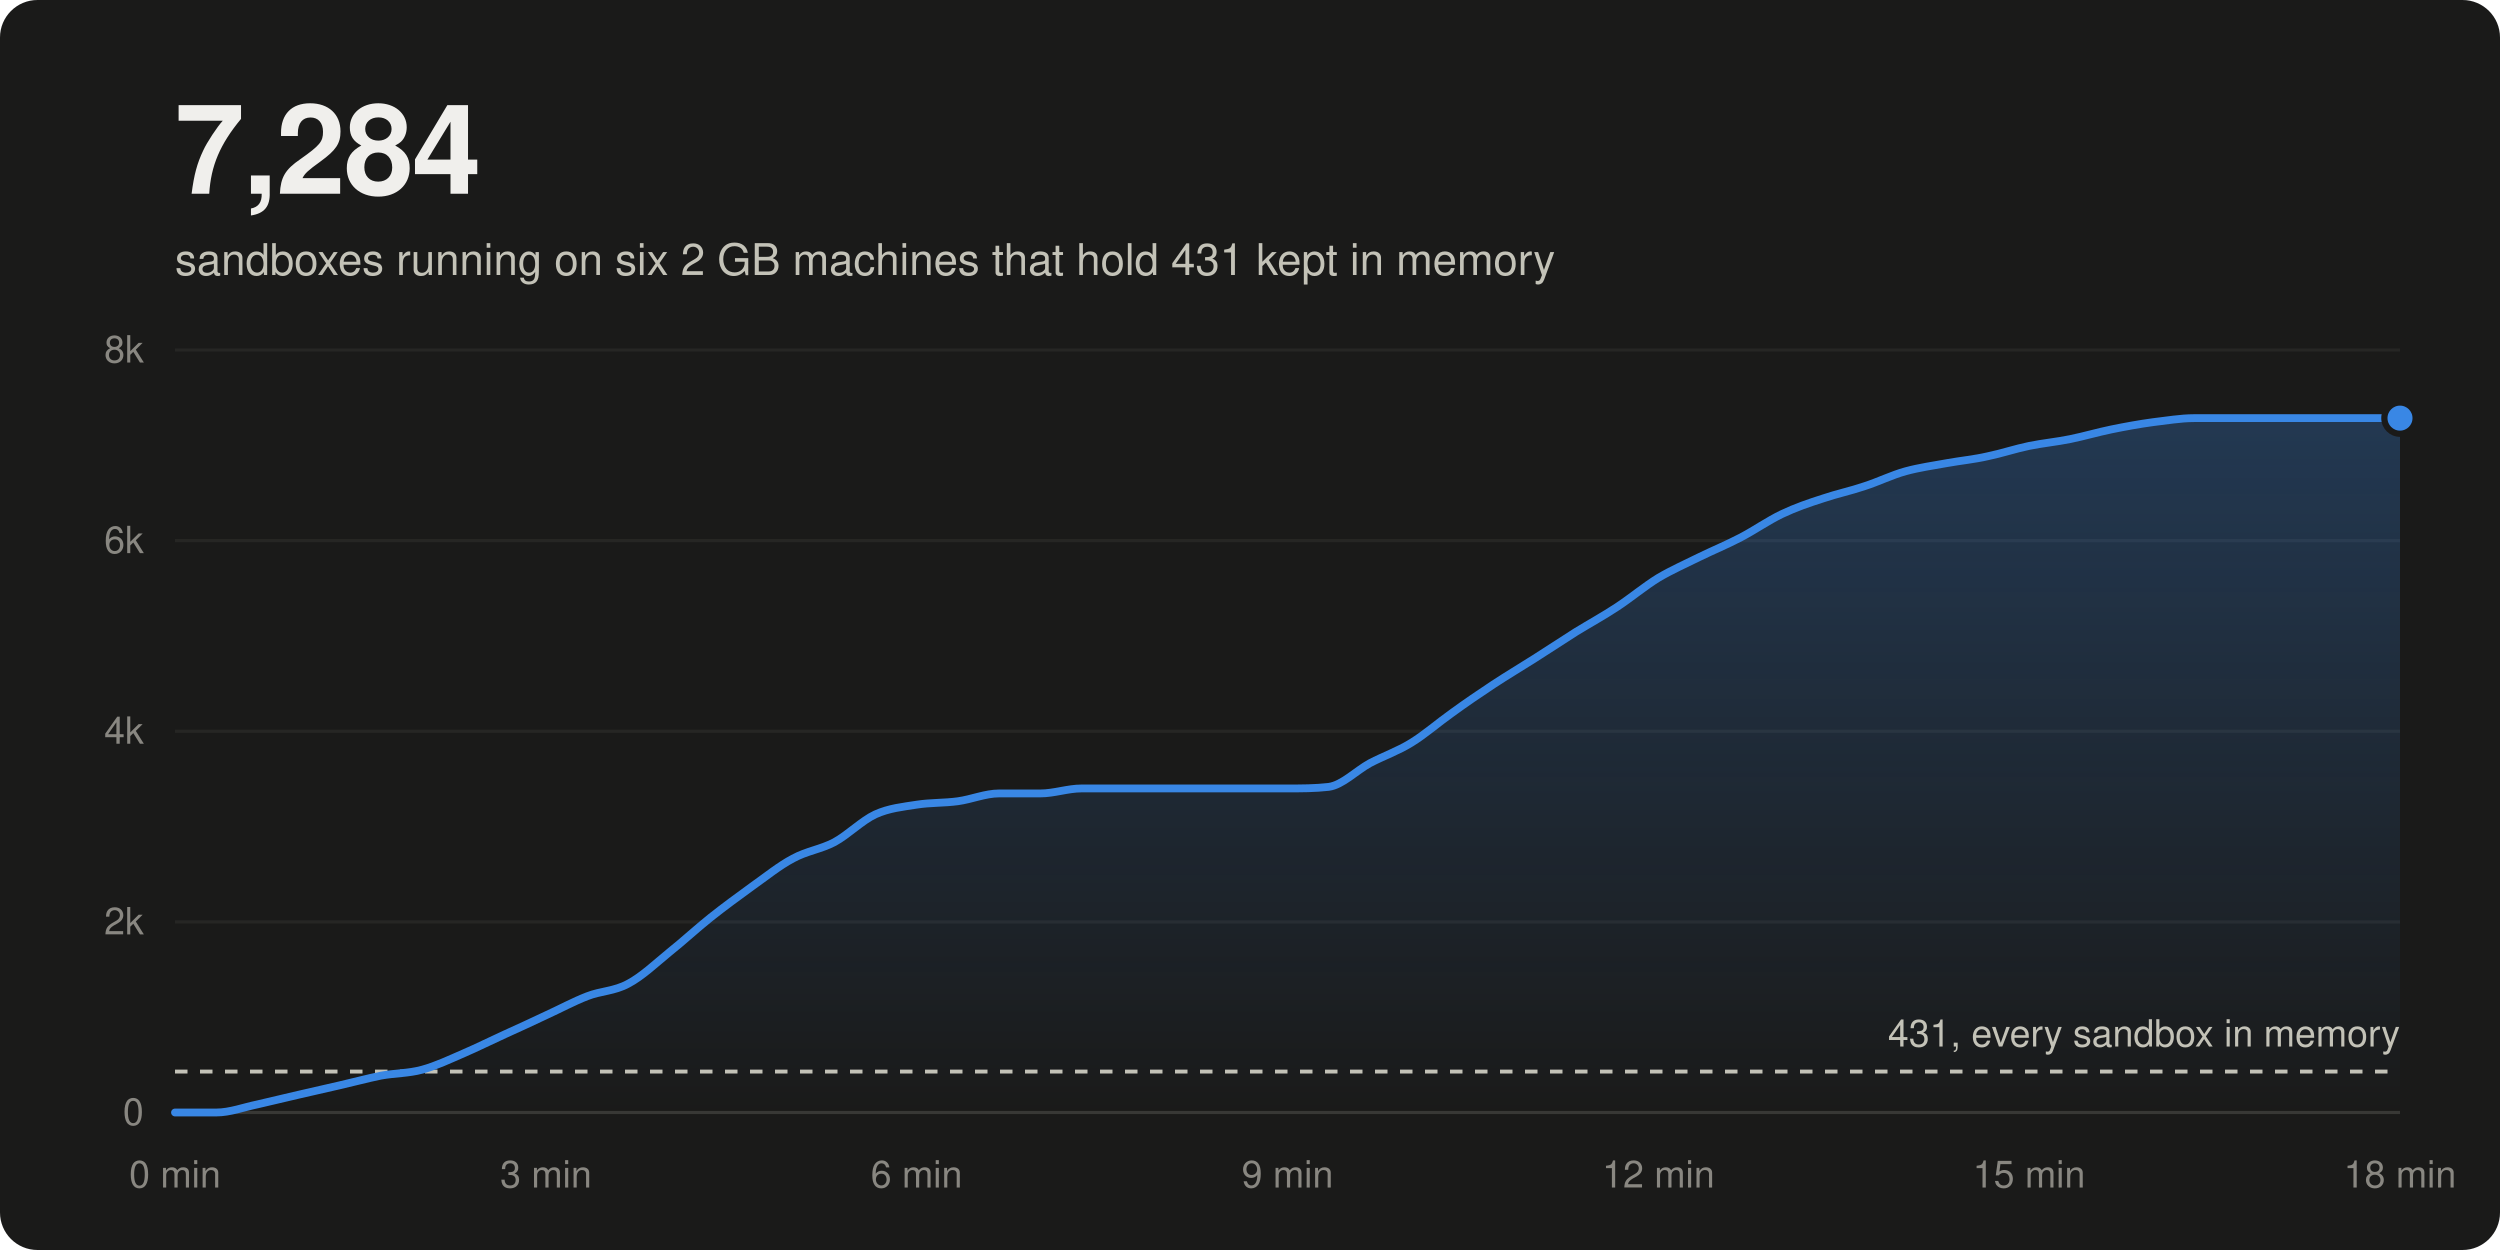
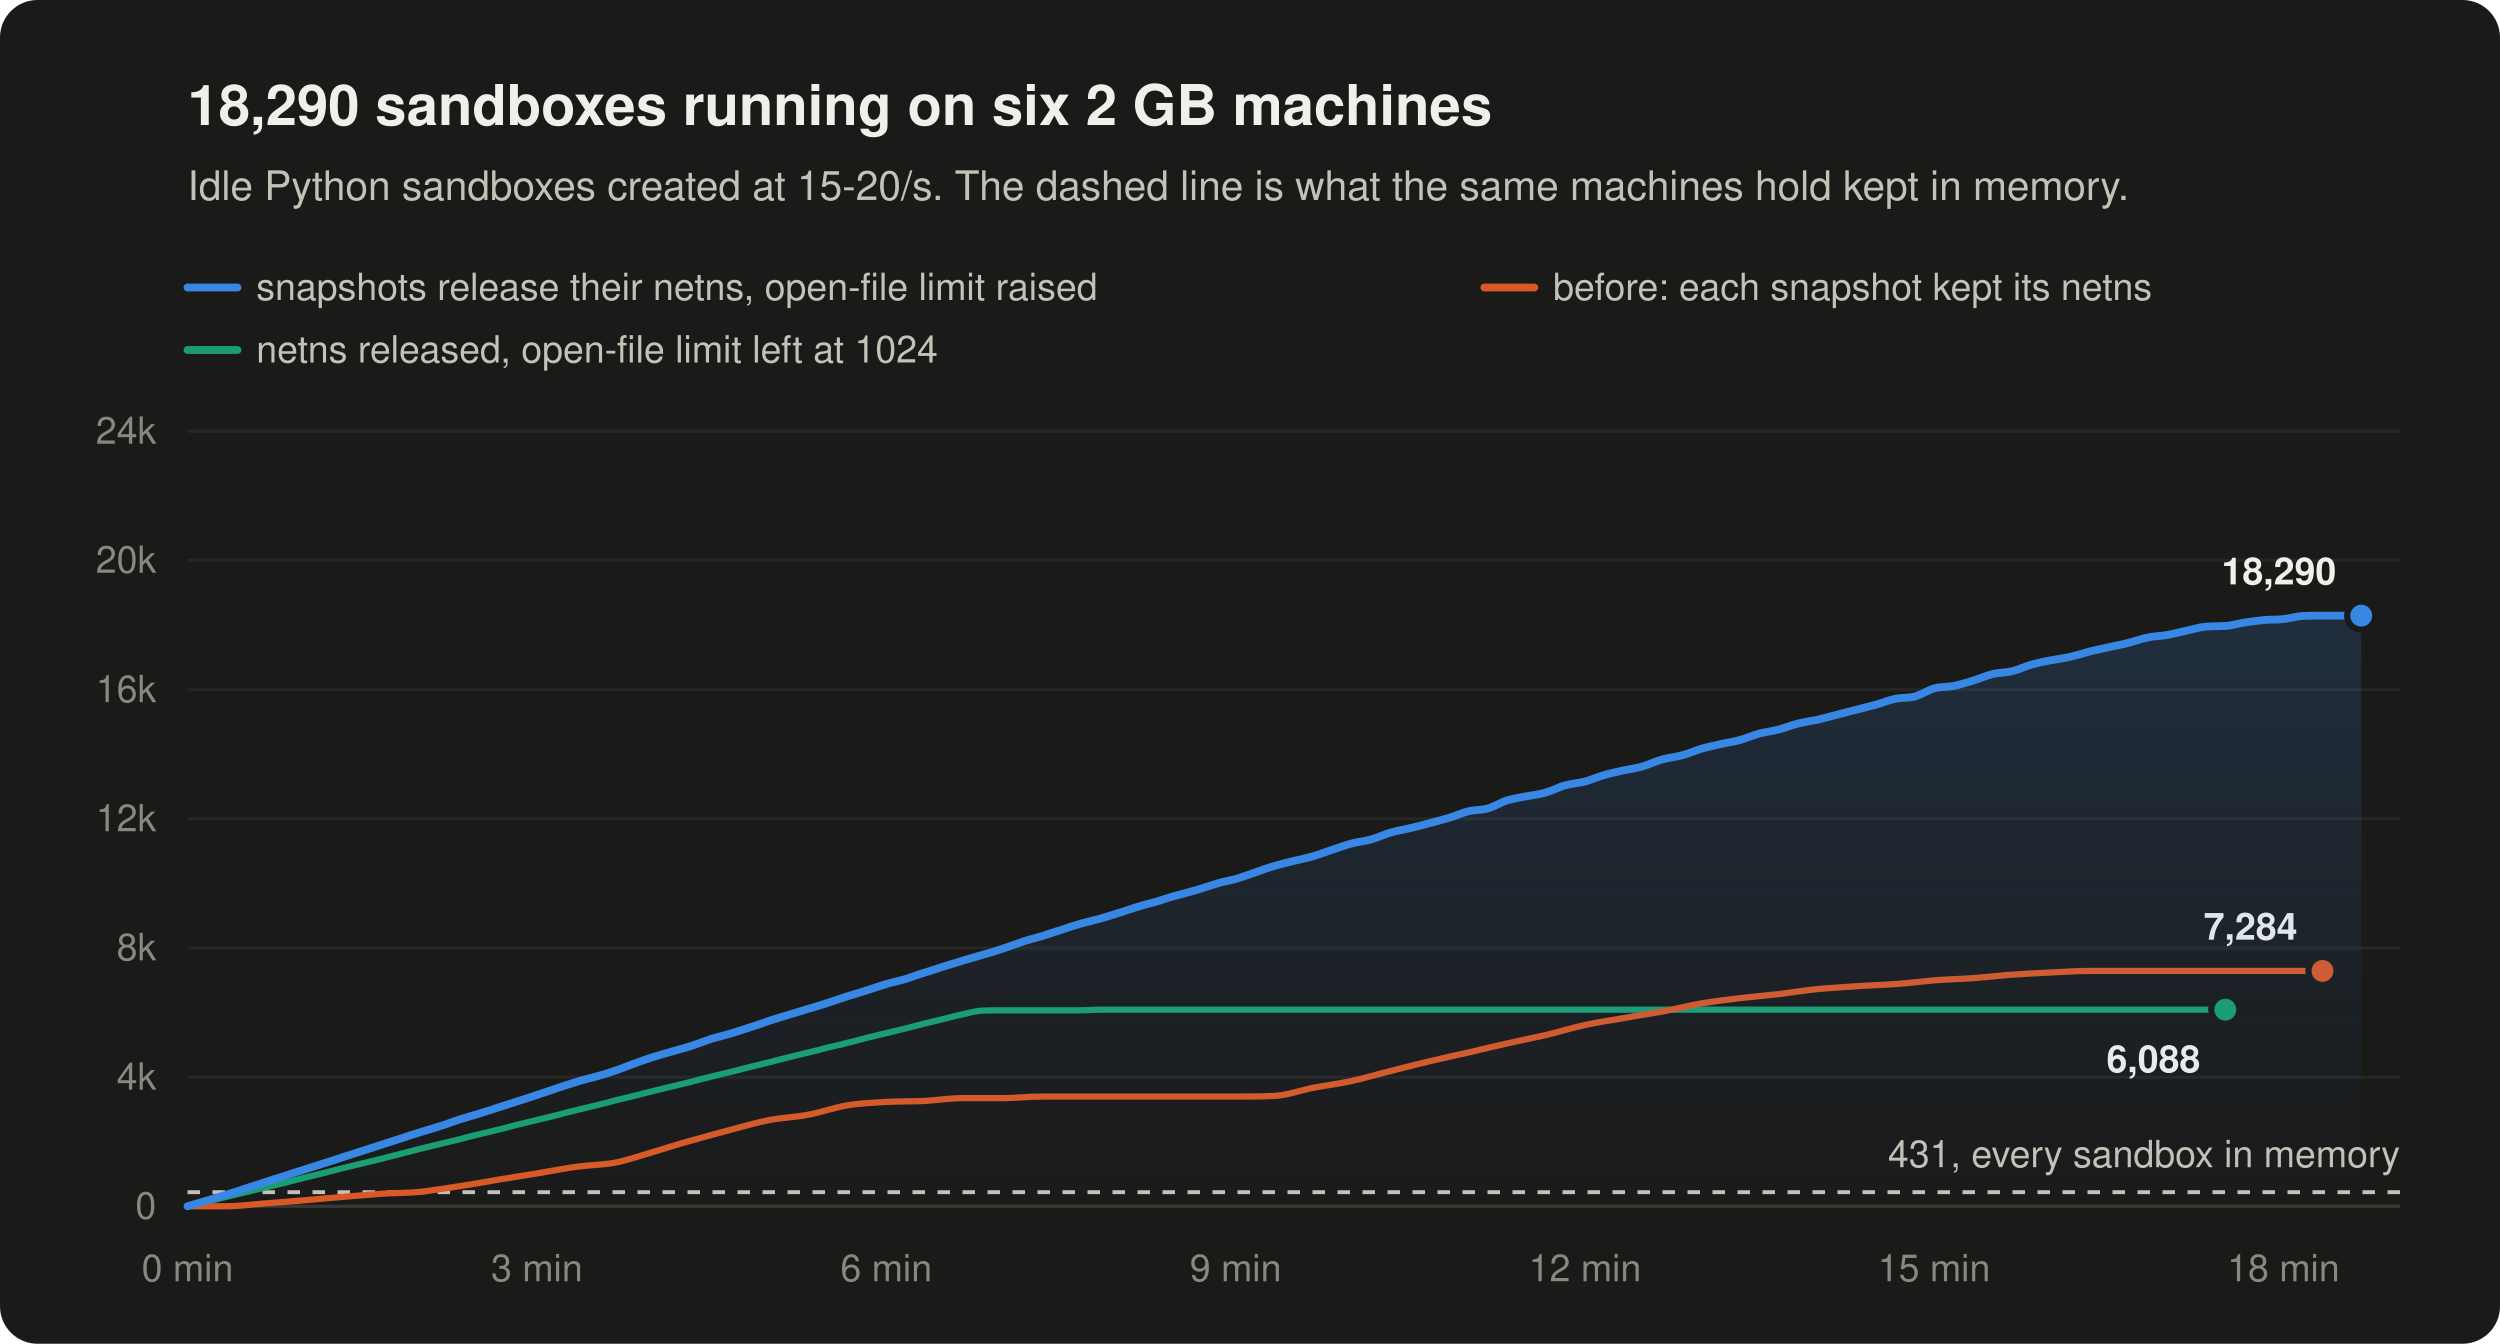
- <svg xmlns="http://www.w3.org/2000/svg" viewBox="0 0 800 400" width="800" height="400" font-family="system-ui, -apple-system, &quot;Segoe UI&quot;, Helvetica, Arial, sans-serif" role="img" aria-label="7,284 sandboxes running on six 2 GB machines that hold 431 kept in memory">
-   <rect width="800" height="400" rx="12" fill="#1a1a19" />
+ <svg xmlns="http://www.w3.org/2000/svg" viewBox="0 0 800 430" width="800" height="430" font-family="system-ui, -apple-system, &quot;Segoe UI&quot;, Helvetica, Arial, sans-serif" role="img" aria-label="18,290 sandboxes running on six 2 GB machines">
+   <rect width="800" height="430" rx="12" fill="#1a1a19" />
+   <text x="60.0" y="40.0" font-size="18" font-weight="600" fill="#f0efec" text-anchor="start">18,290 sandboxes running on six 2 GB machines</text>
+   <text x="60.0" y="64.0" font-size="13" font-weight="400" fill="#c3c2b7" text-anchor="start">Idle Python sandboxes created at 15-20/s. The dashed line is what the same machines hold kept in memory.</text>
+   <line x1="60" x2="76" y1="92" y2="92" stroke="#3987e5" stroke-width="2.5" stroke-linecap="round" />
+   <text x="82.0" y="96.0" font-size="12" font-weight="400" fill="#c3c2b7" text-anchor="start">snapshots release their netns, open-file limit raised</text>
+   <line x1="475" x2="491" y1="92" y2="92" stroke="#d95926" stroke-width="2.5" stroke-linecap="round" />
+   <text x="497.0" y="96.0" font-size="12" font-weight="400" fill="#c3c2b7" text-anchor="start">before: each snapshot kept its netns</text>
+   <line x1="60" x2="76" y1="112" y2="112" stroke="#199e70" stroke-width="2.5" stroke-linecap="round" />
+   <text x="82.0" y="116.0" font-size="12" font-weight="400" fill="#c3c2b7" text-anchor="start">netns released, open-file limit left at 1024</text>
+   <line x1="60" x2="768" y1="386.0" y2="386.0" stroke="#383835" />
+   <text x="50.0" y="390.0" font-size="12" font-weight="400" fill="#898781" text-anchor="end">0</text>
+   <line x1="60" x2="768" y1="344.7" y2="344.7" stroke="#262624" />
+   <text x="50.0" y="348.7" font-size="12" font-weight="400" fill="#898781" text-anchor="end">4k</text>
+   <line x1="60" x2="768" y1="303.3" y2="303.3" stroke="#262624" />
+   <text x="50.0" y="307.3" font-size="12" font-weight="400" fill="#898781" text-anchor="end">8k</text>
+   <line x1="60" x2="768" y1="262.0" y2="262.0" stroke="#262624" />
+   <text x="50.0" y="266.0" font-size="12" font-weight="400" fill="#898781" text-anchor="end">12k</text>
+   <line x1="60" x2="768" y1="220.7" y2="220.7" stroke="#262624" />
+   <text x="50.0" y="224.7" font-size="12" font-weight="400" fill="#898781" text-anchor="end">16k</text>
+   <line x1="60" x2="768" y1="179.3" y2="179.3" stroke="#262624" />
+   <text x="50.0" y="183.3" font-size="12" font-weight="400" fill="#898781" text-anchor="end">20k</text>
+   <line x1="60" x2="768" y1="138.0" y2="138.0" stroke="#262624" />
+   <text x="50.0" y="142.0" font-size="12" font-weight="400" fill="#898781" text-anchor="end">24k</text>
+   <text x="60.0" y="410.0" font-size="12" font-weight="400" fill="#898781" text-anchor="middle">0 min</text>
+   <text x="171.8" y="410.0" font-size="12" font-weight="400" fill="#898781" text-anchor="middle">3 min</text>
+   <text x="283.6" y="410.0" font-size="12" font-weight="400" fill="#898781" text-anchor="middle">6 min</text>
+   <text x="395.4" y="410.0" font-size="12" font-weight="400" fill="#898781" text-anchor="middle">9 min</text>
+   <text x="507.2" y="410.0" font-size="12" font-weight="400" fill="#898781" text-anchor="middle">12 min</text>
+   <text x="618.9" y="410.0" font-size="12" font-weight="400" fill="#898781" text-anchor="middle">15 min</text>
+   <text x="730.7" y="410.0" font-size="12" font-weight="400" fill="#898781" text-anchor="middle">18 min</text>
+   <line x1="60" x2="768" y1="381.5" y2="381.5" stroke="#c3c2b7" stroke-width="1.25" stroke-dasharray="4 4" />
+   <text x="768.0" y="373.5" font-size="12" font-weight="400" fill="#c3c2b7" text-anchor="end">431, every sandbox in memory</text>
+   <path d="M60.0,386.0 C62.1,385.5 64.1,385.0 66.2,384.5 C68.3,384.0 70.4,383.5 72.4,383.0 C74.5,382.5 76.6,382.0 78.6,381.5 C80.7,381.0 82.8,380.5 84.8,380.0 C86.9,379.5 89.0,379.0 91.1,378.5 C93.1,378.0 95.2,377.4 97.3,376.9 C99.3,376.4 101.4,375.9 103.5,375.4 C105.5,374.9 107.6,374.3 109.7,373.8 C111.8,373.3 113.8,372.8 115.9,372.3 C118.0,371.8 120.0,371.3 122.1,370.8 C124.2,370.3 126.2,369.7 128.3,369.2 C130.4,368.7 132.5,368.1 134.5,367.6 C136.6,367.1 138.7,366.6 140.7,366.1 C142.8,365.6 144.9,365.1 146.9,364.6 C149.0,364.0 151.1,363.5 153.2,363.0 C155.2,362.5 157.3,362.0 159.4,361.5 C161.4,361.0 163.5,360.5 165.6,359.9 C167.6,359.4 169.7,358.9 171.8,358.4 C173.9,357.9 175.9,357.4 178.0,356.9 C180.1,356.3 182.1,355.8 184.2,355.3 C186.3,354.8 188.4,354.3 190.4,353.8 C192.5,353.3 194.6,352.8 196.6,352.2 C198.7,351.7 200.8,351.2 202.8,350.7 C204.9,350.2 207.0,349.6 209.1,349.1 C211.1,348.6 213.2,348.1 215.3,347.6 C217.3,347.1 219.4,346.6 221.5,346.1 C223.5,345.5 225.6,345.0 227.7,344.5 C229.8,344.0 231.8,343.5 233.9,343.0 C236.0,342.4 238.0,342.0 240.1,341.4 C242.2,340.9 244.2,340.4 246.3,339.9 C248.4,339.3 250.5,338.8 252.5,338.3 C254.6,337.8 256.7,337.3 258.7,336.8 C260.8,336.3 262.9,335.8 264.9,335.2 C267.0,334.7 269.1,334.3 271.2,333.7 C273.2,333.2 275.3,332.7 277.4,332.1 C279.4,331.6 281.5,331.1 283.6,330.6 C285.6,330.1 287.7,329.6 289.8,329.1 C291.9,328.6 293.9,328.0 296.0,327.5 C298.1,327.0 300.1,326.5 302.2,326.0 C304.3,325.5 306.4,324.9 308.4,324.5 C310.5,324.0 312.6,323.4 314.6,323.4 C316.7,323.3 318.8,323.3 320.8,323.3 C322.9,323.3 325.0,323.3 327.1,323.3 C329.1,323.3 331.2,323.3 333.3,323.3 C335.3,323.3 337.4,323.3 339.5,323.3 C341.5,323.3 343.6,323.3 345.7,323.3 C347.8,323.3 349.8,323.1 351.9,323.1 C354.0,323.1 356.0,323.1 358.1,323.1 C360.2,323.1 362.2,323.1 364.3,323.1 C366.4,323.1 368.5,323.1 370.5,323.1 C372.6,323.1 374.7,323.1 376.7,323.1 C378.8,323.1 380.9,323.1 382.9,323.1 C385.0,323.1 387.1,323.1 389.2,323.1 C391.2,323.1 393.3,323.1 395.4,323.1 C397.4,323.1 399.5,323.1 401.6,323.1 C403.6,323.1 405.7,323.1 407.8,323.1 C409.9,323.1 411.9,323.1 414.0,323.1 C416.1,323.1 418.1,323.1 420.2,323.1 C422.3,323.1 424.4,323.1 426.4,323.1 C428.5,323.1 430.6,323.1 432.6,323.1 C434.7,323.1 436.8,323.1 438.8,323.1 C440.9,323.1 443.0,323.1 445.1,323.1 C447.1,323.1 449.2,323.1 451.3,323.1 C453.3,323.1 455.4,323.1 457.5,323.1 C459.5,323.1 461.6,323.1 463.7,323.1 C465.8,323.1 467.8,323.1 469.9,323.1 C472.0,323.1 474.0,323.1 476.1,323.1 C478.2,323.1 480.2,323.1 482.3,323.1 C484.4,323.1 486.5,323.1 488.5,323.1 C490.6,323.1 492.7,323.1 494.7,323.1 C496.8,323.1 498.9,323.1 500.9,323.1 C503.0,323.1 505.1,323.1 507.2,323.1 C509.2,323.1 511.3,323.1 513.4,323.1 C515.4,323.1 517.5,323.1 519.6,323.1 C521.6,323.1 523.7,323.1 525.8,323.1 C527.9,323.1 529.9,323.1 532.0,323.1 C534.1,323.1 536.1,323.1 538.2,323.1 C540.3,323.1 542.4,323.1 544.4,323.1 C546.5,323.1 548.6,323.1 550.6,323.1 C552.7,323.1 554.8,323.1 556.8,323.1 C558.9,323.1 561.0,323.1 563.1,323.1 C565.1,323.1 567.2,323.1 569.3,323.1 C571.3,323.1 573.4,323.1 575.5,323.1 C577.5,323.1 579.6,323.1 581.7,323.1 C583.8,323.1 585.8,323.1 587.9,323.1 C590.0,323.1 592.0,323.1 594.1,323.1 C596.2,323.1 598.2,323.1 600.3,323.1 C602.4,323.1 604.5,323.1 606.5,323.1 C608.6,323.1 610.7,323.1 612.7,323.1 C614.8,323.1 616.9,323.1 618.9,323.1 C621.0,323.1 623.1,323.1 625.2,323.1 C627.2,323.1 629.3,323.1 631.4,323.1 C633.4,323.1 635.5,323.1 637.6,323.1 C639.6,323.1 641.7,323.1 643.8,323.1 C645.9,323.1 647.9,323.1 650.0,323.1 C652.1,323.1 654.1,323.1 656.2,323.1 C658.3,323.1 660.4,323.1 662.4,323.1 C664.5,323.1 666.6,323.1 668.6,323.1 C670.7,323.1 672.8,323.1 674.8,323.1 C676.9,323.1 679.0,323.1 681.1,323.1 C683.1,323.1 685.2,323.1 687.3,323.1 C689.3,323.1 691.4,323.1 693.5,323.1 C695.5,323.1 697.6,323.1 699.7,323.1 C701.8,323.1 703.8,323.1 705.9,323.1 C708.0,323.1 710.0,323.1 712.1,323.1" fill="none" stroke="#199e70" stroke-width="2" stroke-linecap="round" stroke-linejoin="round" />
+   <circle cx="712.1" cy="323.1" r="4.5" fill="#199e70" fill-opacity="1.0" stroke="#1a1a19" stroke-width="2" />
+   <text x="704.1" y="343.1" font-size="12" font-weight="600" fill="#f0efec" text-anchor="end">6,088</text>
+   <path d="M60.0,386.0 C64.1,386.0 68.3,386.0 72.4,386.0 C76.6,386.0 80.7,385.4 84.8,385.1 C89.0,384.8 93.1,384.4 97.3,384.1 C101.4,383.7 105.5,383.4 109.7,383.0 C113.8,382.7 118.0,382.3 122.1,382.0 C126.2,381.7 130.4,381.8 134.5,381.4 C138.7,380.9 142.8,380.2 146.9,379.6 C151.1,379.0 155.2,378.2 159.4,377.5 C163.5,376.8 167.6,376.2 171.8,375.5 C175.9,374.8 180.1,374.0 184.2,373.4 C188.4,372.8 192.5,372.8 196.6,372.1 C200.8,371.3 204.9,369.8 209.1,368.6 C213.2,367.4 217.3,366.0 221.5,364.9 C225.6,363.7 229.8,362.6 233.9,361.5 C238.0,360.4 242.2,359.2 246.3,358.4 C250.5,357.6 254.6,357.5 258.7,356.7 C262.9,355.9 267.0,354.4 271.2,353.7 C275.3,353.0 279.4,352.9 283.6,352.6 C287.7,352.4 291.9,352.5 296.0,352.3 C300.1,352.0 304.3,351.4 308.4,351.4 C312.6,351.4 316.7,351.4 320.8,351.4 C325.0,351.4 329.1,350.9 333.3,350.9 C337.4,350.9 341.5,350.9 345.7,350.9 C349.8,350.9 354.0,350.9 358.1,350.9 C362.2,350.9 366.4,350.9 370.5,350.9 C374.7,350.9 378.8,350.9 382.9,350.9 C387.1,350.9 391.2,350.9 395.4,350.9 C399.5,350.9 403.6,350.9 407.8,350.7 C411.9,350.5 416.1,348.9 420.2,348.1 C424.4,347.3 428.5,346.8 432.6,345.9 C436.8,345.0 440.9,343.7 445.1,342.7 C449.2,341.6 453.3,340.6 457.5,339.6 C461.6,338.6 465.8,337.7 469.9,336.8 C474.0,335.8 478.2,334.8 482.3,333.9 C486.5,333.0 490.6,332.1 494.7,331.2 C498.9,330.2 503.0,328.9 507.2,328.0 C511.3,327.1 515.4,326.5 519.6,325.8 C523.7,325.0 527.9,324.4 532.0,323.7 C536.1,322.9 540.3,321.8 544.4,321.1 C548.6,320.4 552.7,319.9 556.8,319.4 C561.0,318.9 565.1,318.6 569.3,318.1 C573.4,317.6 577.5,316.9 581.7,316.5 C585.8,316.1 590.0,315.9 594.1,315.6 C598.2,315.3 602.4,315.2 606.5,314.9 C610.7,314.6 614.8,314.1 618.9,313.7 C623.1,313.4 627.2,313.3 631.4,313.0 C635.5,312.7 639.6,312.2 643.8,311.9 C647.9,311.6 652.1,311.4 656.2,311.2 C660.4,311.0 664.5,310.7 668.6,310.7 C672.8,310.7 676.9,310.7 681.1,310.7 C685.2,310.7 689.3,310.7 693.5,310.7 C697.6,310.7 701.8,310.7 705.9,310.7 C710.0,310.7 714.2,310.7 718.3,310.7 C722.5,310.7 726.6,310.7 730.7,310.7 C734.9,310.7 739.0,310.7 743.2,310.7" fill="none" stroke="#d95926" stroke-width="2" stroke-linecap="round" stroke-linejoin="round" />
+   <circle cx="743.2" cy="310.7" r="4.5" fill="#d95926" fill-opacity="1.0" stroke="#1a1a19" stroke-width="2" />
+   <text x="735.2" y="300.7" font-size="12" font-weight="600" fill="#f0efec" text-anchor="end">7,284</text>
  <defs>
-     <linearGradient id="fill" x1="0" y1="0" x2="0" y2="1">
-       <stop offset="0" stop-color="#3987e5" stop-opacity="0.28" />
+     <linearGradient id="g38" x1="0" y1="0" x2="0" y2="1">
+       <stop offset="0" stop-color="#3987e5" stop-opacity="0.18" />
      <stop offset="1" stop-color="#3987e5" stop-opacity="0" />
    </linearGradient>
  </defs>
-   <text x="56" y="62" font-size="40" font-weight="700" fill="#f0efec" letter-spacing="-0.5">7,284</text>
-   <text x="56" y="88" font-size="14" fill="#c3c2b7">sandboxes running on six 2 GB machines that hold 431 kept in memory</text>
-   <line x1="56" x2="768" y1="356.0" y2="356.0" stroke="#383835" />
-   <text x="46" y="360.0" font-size="12" fill="#898781" text-anchor="end">0</text>
-   <line x1="56" x2="768" y1="295.0" y2="295.0" stroke="#262624" />
-   <text x="46" y="299.0" font-size="12" fill="#898781" text-anchor="end">2k</text>
-   <line x1="56" x2="768" y1="234.0" y2="234.0" stroke="#262624" />
-   <text x="46" y="238.0" font-size="12" fill="#898781" text-anchor="end">4k</text>
-   <line x1="56" x2="768" y1="173.0" y2="173.0" stroke="#262624" />
-   <text x="46" y="177.0" font-size="12" fill="#898781" text-anchor="end">6k</text>
-   <line x1="56" x2="768" y1="112.0" y2="112.0" stroke="#262624" />
-   <text x="46" y="116.0" font-size="12" fill="#898781" text-anchor="end">8k</text>
-   <text x="56.0" y="380" font-size="12" fill="#898781" text-anchor="middle">0 min</text>
-   <text x="174.7" y="380" font-size="12" fill="#898781" text-anchor="middle">3 min</text>
-   <text x="293.3" y="380" font-size="12" fill="#898781" text-anchor="middle">6 min</text>
-   <text x="412.0" y="380" font-size="12" fill="#898781" text-anchor="middle">9 min</text>
-   <text x="530.7" y="380" font-size="12" fill="#898781" text-anchor="middle">12 min</text>
-   <text x="649.3" y="380" font-size="12" fill="#898781" text-anchor="middle">15 min</text>
-   <text x="768.0" y="380" font-size="12" fill="#898781" text-anchor="middle">18 min</text>
-   <path d="M56.0,356.0 C60.4,356.0 64.8,356.0 69.2,356.0 C73.6,356.0 78.0,354.3 82.4,353.4 C86.8,352.4 91.2,351.3 95.6,350.3 C100.0,349.3 104.3,348.3 108.7,347.3 C113.1,346.3 117.5,345.1 121.9,344.2 C126.3,343.4 130.7,343.5 135.1,342.3 C139.5,341.1 143.9,339.0 148.3,337.1 C152.7,335.2 157.1,333.0 161.5,331.0 C165.9,329.0 170.3,327.0 174.7,324.9 C179.1,322.9 183.5,320.5 187.9,318.8 C192.2,317.1 196.6,317.2 201.0,314.8 C205.4,312.5 209.8,308.3 214.2,304.7 C218.6,301.2 223.0,297.1 227.4,293.6 C231.8,290.1 236.2,286.9 240.6,283.7 C245.0,280.6 249.4,277.0 253.8,274.7 C258.2,272.3 262.6,271.8 267.0,269.5 C271.4,267.1 275.8,262.6 280.1,260.6 C284.5,258.6 288.9,258.2 293.3,257.5 C297.7,256.8 302.1,257.0 306.5,256.4 C310.9,255.8 315.3,253.9 319.7,253.9 C324.1,253.9 328.5,253.9 332.9,253.9 C337.3,253.9 341.7,252.3 346.1,252.3 C350.5,252.3 354.9,252.3 359.3,252.3 C363.7,252.3 368.0,252.3 372.4,252.3 C376.8,252.3 381.2,252.3 385.6,252.3 C390.0,252.3 394.4,252.3 398.8,252.3 C403.2,252.3 407.6,252.3 412.0,252.3 C416.4,252.3 420.8,252.3 425.2,251.8 C429.6,251.2 434.0,246.6 438.4,244.2 C442.8,241.9 447.2,240.4 451.6,237.7 C456.0,235.0 460.3,231.2 464.7,228.1 C469.1,224.9 473.5,221.9 477.9,219.0 C482.3,216.1 486.7,213.5 491.1,210.7 C495.5,207.9 499.9,205.0 504.3,202.2 C508.7,199.5 513.1,197.1 517.5,194.2 C521.9,191.3 526.3,187.6 530.7,184.9 C535.1,182.3 539.5,180.4 543.9,178.2 C548.2,176.1 552.6,174.3 557.0,172.0 C561.4,169.7 565.8,166.6 570.2,164.5 C574.6,162.4 579.0,160.9 583.4,159.5 C587.8,158.0 592.2,157.1 596.6,155.6 C601.0,154.2 605.4,152.0 609.8,150.8 C614.2,149.6 618.6,149.0 623.0,148.2 C627.4,147.4 631.8,147.0 636.1,146.0 C640.5,145.1 644.9,143.6 649.3,142.7 C653.7,141.8 658.1,141.4 662.5,140.5 C666.9,139.6 671.3,138.3 675.7,137.4 C680.1,136.5 684.5,135.7 688.9,135.1 C693.3,134.6 697.7,133.8 702.1,133.8 C706.5,133.8 710.9,133.8 715.3,133.8 C719.7,133.8 724.0,133.8 728.4,133.8 C732.8,133.8 737.2,133.8 741.6,133.8 C746.0,133.8 750.4,133.8 754.8,133.8 C759.2,133.8 763.6,133.8 768.0,133.8 L768.0,356 L56.0,356 Z" fill="url(#fill)" />
-   <line x1="56" x2="768" y1="342.9" y2="342.9" stroke="#c3c2b7" stroke-width="1.25" stroke-dasharray="4 4" />
-   <text x="768" y="334.9" font-size="12" fill="#c3c2b7" text-anchor="end">431, every sandbox in memory</text>
-   <path d="M56.0,356.0 C60.4,356.0 64.8,356.0 69.2,356.0 C73.6,356.0 78.0,354.3 82.4,353.4 C86.8,352.4 91.2,351.3 95.6,350.3 C100.0,349.3 104.3,348.3 108.7,347.3 C113.1,346.3 117.5,345.1 121.9,344.2 C126.3,343.4 130.7,343.5 135.1,342.3 C139.5,341.1 143.9,339.0 148.3,337.1 C152.7,335.2 157.1,333.0 161.5,331.0 C165.9,329.0 170.3,327.0 174.7,324.9 C179.1,322.9 183.5,320.5 187.9,318.8 C192.2,317.1 196.6,317.2 201.0,314.8 C205.4,312.5 209.8,308.3 214.2,304.7 C218.6,301.2 223.0,297.1 227.4,293.6 C231.8,290.1 236.2,286.9 240.6,283.7 C245.0,280.6 249.4,277.0 253.8,274.7 C258.2,272.3 262.6,271.8 267.0,269.5 C271.4,267.1 275.8,262.6 280.1,260.6 C284.5,258.6 288.9,258.2 293.3,257.5 C297.7,256.8 302.1,257.0 306.5,256.4 C310.9,255.8 315.3,253.9 319.7,253.9 C324.1,253.9 328.5,253.9 332.9,253.9 C337.3,253.9 341.7,252.3 346.1,252.3 C350.5,252.3 354.9,252.3 359.3,252.3 C363.7,252.3 368.0,252.3 372.4,252.3 C376.8,252.3 381.2,252.3 385.6,252.3 C390.0,252.3 394.4,252.3 398.8,252.3 C403.2,252.3 407.6,252.3 412.0,252.3 C416.4,252.3 420.8,252.3 425.2,251.8 C429.6,251.2 434.0,246.6 438.4,244.2 C442.8,241.9 447.2,240.4 451.6,237.7 C456.0,235.0 460.3,231.2 464.7,228.1 C469.1,224.9 473.5,221.9 477.9,219.0 C482.3,216.1 486.7,213.5 491.1,210.7 C495.5,207.9 499.9,205.0 504.3,202.2 C508.7,199.5 513.1,197.1 517.5,194.2 C521.9,191.3 526.3,187.6 530.7,184.9 C535.1,182.3 539.5,180.4 543.9,178.2 C548.2,176.1 552.6,174.3 557.0,172.0 C561.4,169.7 565.8,166.6 570.2,164.5 C574.6,162.4 579.0,160.9 583.4,159.5 C587.8,158.0 592.2,157.1 596.6,155.6 C601.0,154.2 605.4,152.0 609.8,150.8 C614.2,149.6 618.6,149.0 623.0,148.2 C627.4,147.4 631.8,147.0 636.1,146.0 C640.5,145.1 644.9,143.6 649.3,142.7 C653.7,141.8 658.1,141.4 662.5,140.5 C666.9,139.6 671.3,138.3 675.7,137.4 C680.1,136.5 684.5,135.7 688.9,135.1 C693.3,134.6 697.7,133.8 702.1,133.8 C706.5,133.8 710.9,133.8 715.3,133.8 C719.7,133.8 724.0,133.8 728.4,133.8 C732.8,133.8 737.2,133.8 741.6,133.8 C746.0,133.8 750.4,133.8 754.8,133.8 C759.2,133.8 763.6,133.8 768.0,133.8" fill="none" stroke="#3987e5" stroke-width="2.5" stroke-linecap="round" stroke-linejoin="round" />
-   <circle cx="768.0" cy="133.8" r="5" fill="#3987e5" stroke="#1a1a19" stroke-width="2" />
+   <path d="M60.0,386.0 C62.1,385.4 64.1,384.8 66.2,384.2 C68.3,383.5 70.4,382.9 72.4,382.3 C74.5,381.7 76.6,381.0 78.6,380.3 C80.7,379.6 82.8,379.0 84.8,378.3 C86.9,377.6 89.0,376.9 91.1,376.3 C93.1,375.6 95.2,374.9 97.3,374.3 C99.3,373.6 101.4,373.0 103.5,372.3 C105.5,371.7 107.6,371.0 109.7,370.3 C111.8,369.6 113.8,369.0 115.9,368.3 C118.0,367.6 120.0,367.0 122.1,366.3 C124.2,365.6 126.2,365.0 128.3,364.3 C130.4,363.6 132.5,362.9 134.5,362.3 C136.6,361.6 138.7,361.1 140.7,360.4 C142.8,359.8 144.9,358.9 146.9,358.3 C149.0,357.6 151.1,357.0 153.2,356.4 C155.2,355.8 157.3,355.1 159.4,354.4 C161.4,353.8 163.5,353.1 165.6,352.4 C167.6,351.8 169.7,351.1 171.8,350.4 C173.9,349.7 175.9,349.0 178.0,348.3 C180.1,347.6 182.1,346.9 184.2,346.3 C186.3,345.6 188.4,345.1 190.4,344.6 C192.5,344.0 194.6,343.4 196.6,342.7 C198.7,342.0 200.8,341.1 202.8,340.4 C204.9,339.6 207.0,338.9 209.1,338.2 C211.1,337.6 213.2,337.0 215.3,336.4 C217.3,335.8 219.4,335.3 221.5,334.6 C223.5,333.9 225.6,333.1 227.7,332.4 C229.8,331.8 231.8,331.3 233.9,330.7 C236.0,330.1 238.0,329.4 240.1,328.7 C242.2,328.1 244.2,327.3 246.3,326.6 C248.4,325.9 250.5,325.3 252.5,324.7 C254.6,324.1 256.7,323.4 258.7,322.8 C260.8,322.2 262.9,321.6 264.9,320.9 C267.0,320.2 269.1,319.5 271.2,318.8 C273.2,318.2 275.3,317.6 277.4,316.9 C279.4,316.3 281.5,315.5 283.6,314.9 C285.6,314.3 287.7,313.9 289.8,313.3 C291.9,312.6 293.9,311.8 296.0,311.2 C298.1,310.5 300.1,309.9 302.2,309.2 C304.3,308.6 306.4,307.9 308.4,307.3 C310.5,306.7 312.6,306.1 314.6,305.5 C316.7,304.9 318.8,304.3 320.8,303.6 C322.9,302.9 325.0,302.1 327.1,301.4 C329.1,300.7 331.2,300.2 333.3,299.6 C335.3,299.0 337.4,298.2 339.5,297.6 C341.5,296.9 343.6,296.2 345.7,295.6 C347.8,295.0 349.8,294.6 351.9,294.0 C354.0,293.4 356.0,292.8 358.1,292.1 C360.2,291.5 362.2,290.7 364.3,290.1 C366.4,289.4 368.5,289.0 370.5,288.4 C372.6,287.7 374.7,287.0 376.7,286.5 C378.8,285.9 380.9,285.4 382.9,284.8 C385.0,284.2 387.1,283.4 389.2,282.8 C391.2,282.2 393.3,281.8 395.4,281.3 C397.4,280.7 399.5,279.9 401.6,279.2 C403.6,278.5 405.7,277.7 407.8,277.1 C409.9,276.5 411.9,276.0 414.0,275.5 C416.1,275.0 418.1,274.6 420.2,274.0 C422.3,273.4 424.4,272.5 426.4,271.9 C428.5,271.2 430.6,270.4 432.6,269.9 C434.7,269.3 436.8,269.2 438.8,268.6 C440.9,268.0 443.0,267.0 445.1,266.4 C447.1,265.8 449.2,265.5 451.3,265.0 C453.3,264.5 455.4,264.0 457.5,263.4 C459.5,262.9 461.6,262.3 463.7,261.7 C465.8,261.1 467.8,260.1 469.9,259.6 C472.0,259.1 474.0,259.3 476.1,258.7 C478.2,258.1 480.2,256.8 482.3,256.1 C484.4,255.5 486.5,255.2 488.5,254.8 C490.6,254.4 492.7,254.2 494.7,253.6 C496.8,253.0 498.9,251.8 500.9,251.3 C503.0,250.7 505.1,250.6 507.2,250.1 C509.2,249.5 511.3,248.6 513.4,248.0 C515.4,247.4 517.5,247.0 519.6,246.5 C521.6,246.1 523.7,245.8 525.8,245.2 C527.9,244.6 529.9,243.5 532.0,243.0 C534.1,242.4 536.1,242.3 538.2,241.7 C540.3,241.2 542.4,240.2 544.4,239.6 C546.5,239.0 548.6,238.6 550.6,238.1 C552.7,237.6 554.8,237.4 556.8,236.8 C558.9,236.2 561.0,235.3 563.1,234.7 C565.1,234.2 567.2,234.0 569.3,233.4 C571.3,232.9 573.4,232.0 575.5,231.5 C577.5,231.0 579.6,230.7 581.7,230.3 C583.8,229.8 585.8,229.2 587.9,228.7 C590.0,228.1 592.0,227.6 594.1,227.1 C596.2,226.6 598.2,226.0 600.3,225.5 C602.4,224.9 604.5,224.0 606.5,223.6 C608.6,223.2 610.7,223.4 612.7,222.9 C614.8,222.3 616.9,220.9 618.9,220.3 C621.0,219.7 623.1,219.9 625.2,219.5 C627.2,219.1 629.3,218.4 631.4,217.8 C633.4,217.2 635.5,216.2 637.6,215.7 C639.6,215.2 641.7,215.3 643.8,214.8 C645.9,214.3 647.9,213.3 650.0,212.7 C652.1,212.1 654.1,211.7 656.2,211.3 C658.3,210.9 660.4,210.7 662.4,210.2 C664.5,209.7 666.6,209.1 668.6,208.5 C670.7,208.0 672.8,207.5 674.8,207.1 C676.9,206.6 679.0,206.3 681.1,205.7 C683.1,205.2 685.2,204.4 687.3,204.0 C689.3,203.5 691.4,203.6 693.5,203.2 C695.5,202.8 697.6,202.3 699.7,201.8 C701.8,201.4 703.8,200.7 705.9,200.5 C708.0,200.4 710.0,200.4 712.1,200.3 C714.2,200.2 716.2,199.5 718.3,199.2 C720.4,198.9 722.5,198.6 724.5,198.4 C726.6,198.2 728.7,198.4 730.7,198.1 C732.8,197.9 734.9,197.2 736.9,197.1 C739.0,197.0 741.1,197.0 743.2,197.0 C745.2,197.0 747.3,197.0 749.4,197.0 C751.4,197.0 753.5,197.0 755.6,197.0 L755.6,386 L60.0,386 Z" fill="url(#g38)" />
+   <path d="M60.0,386.0 C62.1,385.4 64.1,384.8 66.2,384.2 C68.3,383.5 70.4,382.9 72.4,382.3 C74.5,381.7 76.6,381.0 78.6,380.3 C80.7,379.6 82.8,379.0 84.8,378.3 C86.9,377.6 89.0,376.9 91.1,376.3 C93.1,375.6 95.2,374.9 97.3,374.3 C99.3,373.6 101.4,373.0 103.5,372.3 C105.5,371.7 107.6,371.0 109.7,370.3 C111.8,369.6 113.8,369.0 115.9,368.3 C118.0,367.6 120.0,367.0 122.1,366.3 C124.2,365.6 126.2,365.0 128.3,364.3 C130.4,363.6 132.5,362.9 134.5,362.3 C136.6,361.6 138.7,361.1 140.7,360.4 C142.8,359.8 144.9,358.9 146.9,358.3 C149.0,357.6 151.1,357.0 153.2,356.4 C155.2,355.8 157.3,355.1 159.4,354.4 C161.4,353.8 163.5,353.1 165.6,352.4 C167.6,351.8 169.7,351.1 171.8,350.4 C173.9,349.7 175.9,349.0 178.0,348.3 C180.1,347.6 182.1,346.9 184.2,346.3 C186.3,345.6 188.4,345.1 190.4,344.6 C192.5,344.0 194.6,343.4 196.6,342.7 C198.7,342.0 200.8,341.1 202.8,340.4 C204.9,339.6 207.0,338.9 209.1,338.2 C211.1,337.6 213.2,337.0 215.3,336.4 C217.3,335.8 219.4,335.3 221.5,334.6 C223.5,333.9 225.6,333.1 227.7,332.4 C229.8,331.8 231.8,331.3 233.9,330.7 C236.0,330.1 238.0,329.4 240.1,328.7 C242.2,328.1 244.2,327.3 246.3,326.6 C248.4,325.9 250.5,325.3 252.5,324.7 C254.6,324.1 256.7,323.4 258.7,322.8 C260.8,322.2 262.9,321.6 264.9,320.9 C267.0,320.2 269.1,319.5 271.2,318.8 C273.2,318.2 275.3,317.6 277.4,316.9 C279.4,316.3 281.5,315.5 283.6,314.9 C285.6,314.3 287.7,313.9 289.8,313.3 C291.9,312.6 293.9,311.8 296.0,311.2 C298.1,310.5 300.1,309.9 302.2,309.2 C304.3,308.6 306.4,307.9 308.4,307.3 C310.5,306.7 312.6,306.1 314.6,305.5 C316.7,304.9 318.8,304.3 320.8,303.6 C322.9,302.9 325.0,302.1 327.1,301.4 C329.1,300.7 331.2,300.2 333.3,299.6 C335.3,299.0 337.4,298.2 339.5,297.6 C341.5,296.9 343.6,296.2 345.7,295.6 C347.8,295.0 349.8,294.6 351.9,294.0 C354.0,293.4 356.0,292.8 358.1,292.1 C360.2,291.5 362.2,290.7 364.3,290.1 C366.4,289.4 368.5,289.0 370.5,288.4 C372.6,287.7 374.7,287.0 376.7,286.5 C378.8,285.9 380.9,285.4 382.9,284.8 C385.0,284.2 387.1,283.4 389.2,282.8 C391.2,282.2 393.3,281.8 395.4,281.3 C397.4,280.7 399.5,279.9 401.6,279.2 C403.6,278.5 405.7,277.7 407.8,277.1 C409.9,276.5 411.9,276.0 414.0,275.5 C416.1,275.0 418.1,274.6 420.2,274.0 C422.3,273.4 424.4,272.5 426.4,271.9 C428.5,271.2 430.6,270.4 432.6,269.9 C434.7,269.3 436.8,269.2 438.8,268.6 C440.9,268.0 443.0,267.0 445.1,266.4 C447.1,265.8 449.2,265.5 451.3,265.0 C453.3,264.5 455.4,264.0 457.5,263.4 C459.5,262.9 461.6,262.3 463.7,261.7 C465.8,261.1 467.8,260.1 469.9,259.6 C472.0,259.1 474.0,259.3 476.1,258.7 C478.2,258.1 480.2,256.8 482.3,256.1 C484.4,255.5 486.5,255.2 488.5,254.8 C490.6,254.4 492.7,254.2 494.7,253.6 C496.8,253.0 498.9,251.8 500.9,251.3 C503.0,250.7 505.1,250.6 507.2,250.1 C509.2,249.5 511.3,248.6 513.4,248.0 C515.4,247.4 517.5,247.0 519.6,246.5 C521.6,246.1 523.7,245.8 525.8,245.2 C527.9,244.6 529.9,243.5 532.0,243.0 C534.1,242.4 536.1,242.3 538.2,241.7 C540.3,241.2 542.4,240.2 544.4,239.6 C546.5,239.0 548.6,238.6 550.6,238.1 C552.7,237.6 554.8,237.4 556.8,236.8 C558.9,236.2 561.0,235.3 563.1,234.7 C565.1,234.2 567.2,234.0 569.3,233.4 C571.3,232.9 573.4,232.0 575.5,231.5 C577.5,231.0 579.6,230.7 581.7,230.3 C583.8,229.8 585.8,229.2 587.9,228.7 C590.0,228.1 592.0,227.6 594.1,227.1 C596.2,226.6 598.2,226.0 600.3,225.5 C602.4,224.9 604.5,224.0 606.5,223.6 C608.6,223.2 610.7,223.4 612.7,222.9 C614.8,222.3 616.9,220.9 618.9,220.3 C621.0,219.7 623.1,219.9 625.2,219.5 C627.2,219.1 629.3,218.4 631.4,217.8 C633.4,217.2 635.5,216.2 637.6,215.7 C639.6,215.2 641.7,215.3 643.8,214.8 C645.9,214.3 647.9,213.3 650.0,212.7 C652.1,212.1 654.1,211.7 656.2,211.3 C658.3,210.9 660.4,210.7 662.4,210.2 C664.5,209.7 666.6,209.1 668.6,208.5 C670.7,208.0 672.8,207.5 674.8,207.1 C676.9,206.6 679.0,206.3 681.1,205.7 C683.1,205.2 685.2,204.4 687.3,204.0 C689.3,203.5 691.4,203.6 693.5,203.2 C695.5,202.8 697.6,202.3 699.7,201.8 C701.8,201.4 703.8,200.7 705.9,200.5 C708.0,200.4 710.0,200.4 712.1,200.3 C714.2,200.2 716.2,199.5 718.3,199.2 C720.4,198.9 722.5,198.6 724.5,198.4 C726.6,198.2 728.7,198.4 730.7,198.1 C732.8,197.9 734.9,197.2 736.9,197.1 C739.0,197.0 741.1,197.0 743.2,197.0 C745.2,197.0 747.3,197.0 749.4,197.0 C751.4,197.0 753.5,197.0 755.6,197.0" fill="none" stroke="#3987e5" stroke-width="2.5" stroke-linecap="round" stroke-linejoin="round" />
+   <circle cx="755.6" cy="197.0" r="4.5" fill="#3987e5" fill-opacity="1.0" stroke="#1a1a19" stroke-width="2" />
+   <text x="747.6" y="187.0" font-size="12" font-weight="600" fill="#f0efec" text-anchor="end">18,290</text>
</svg>
